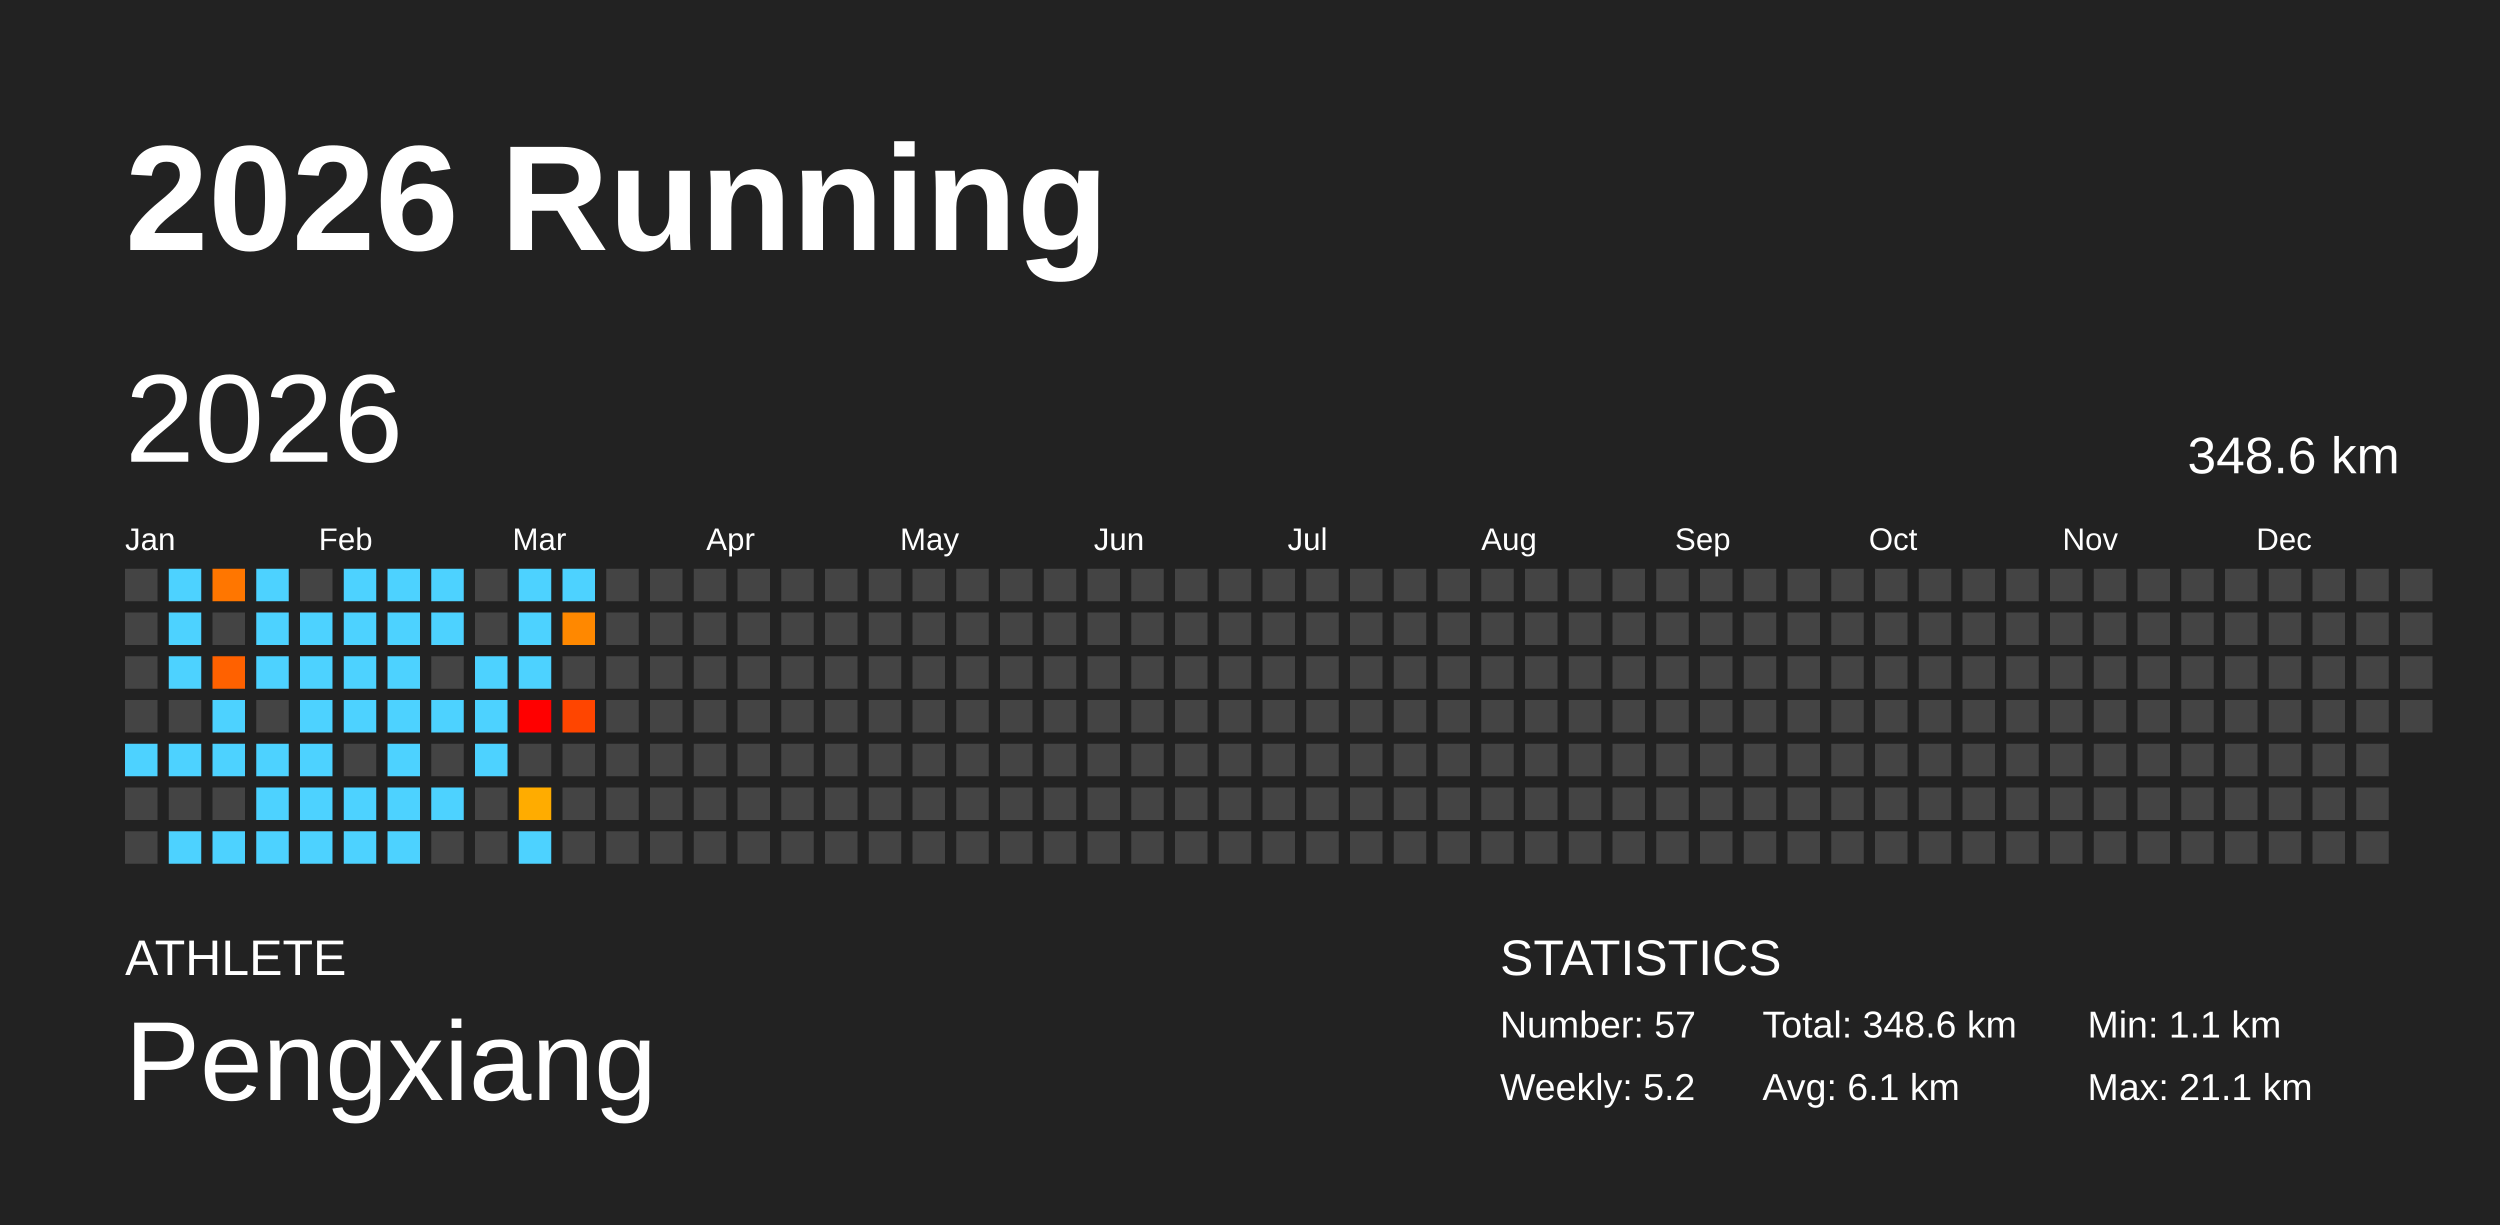
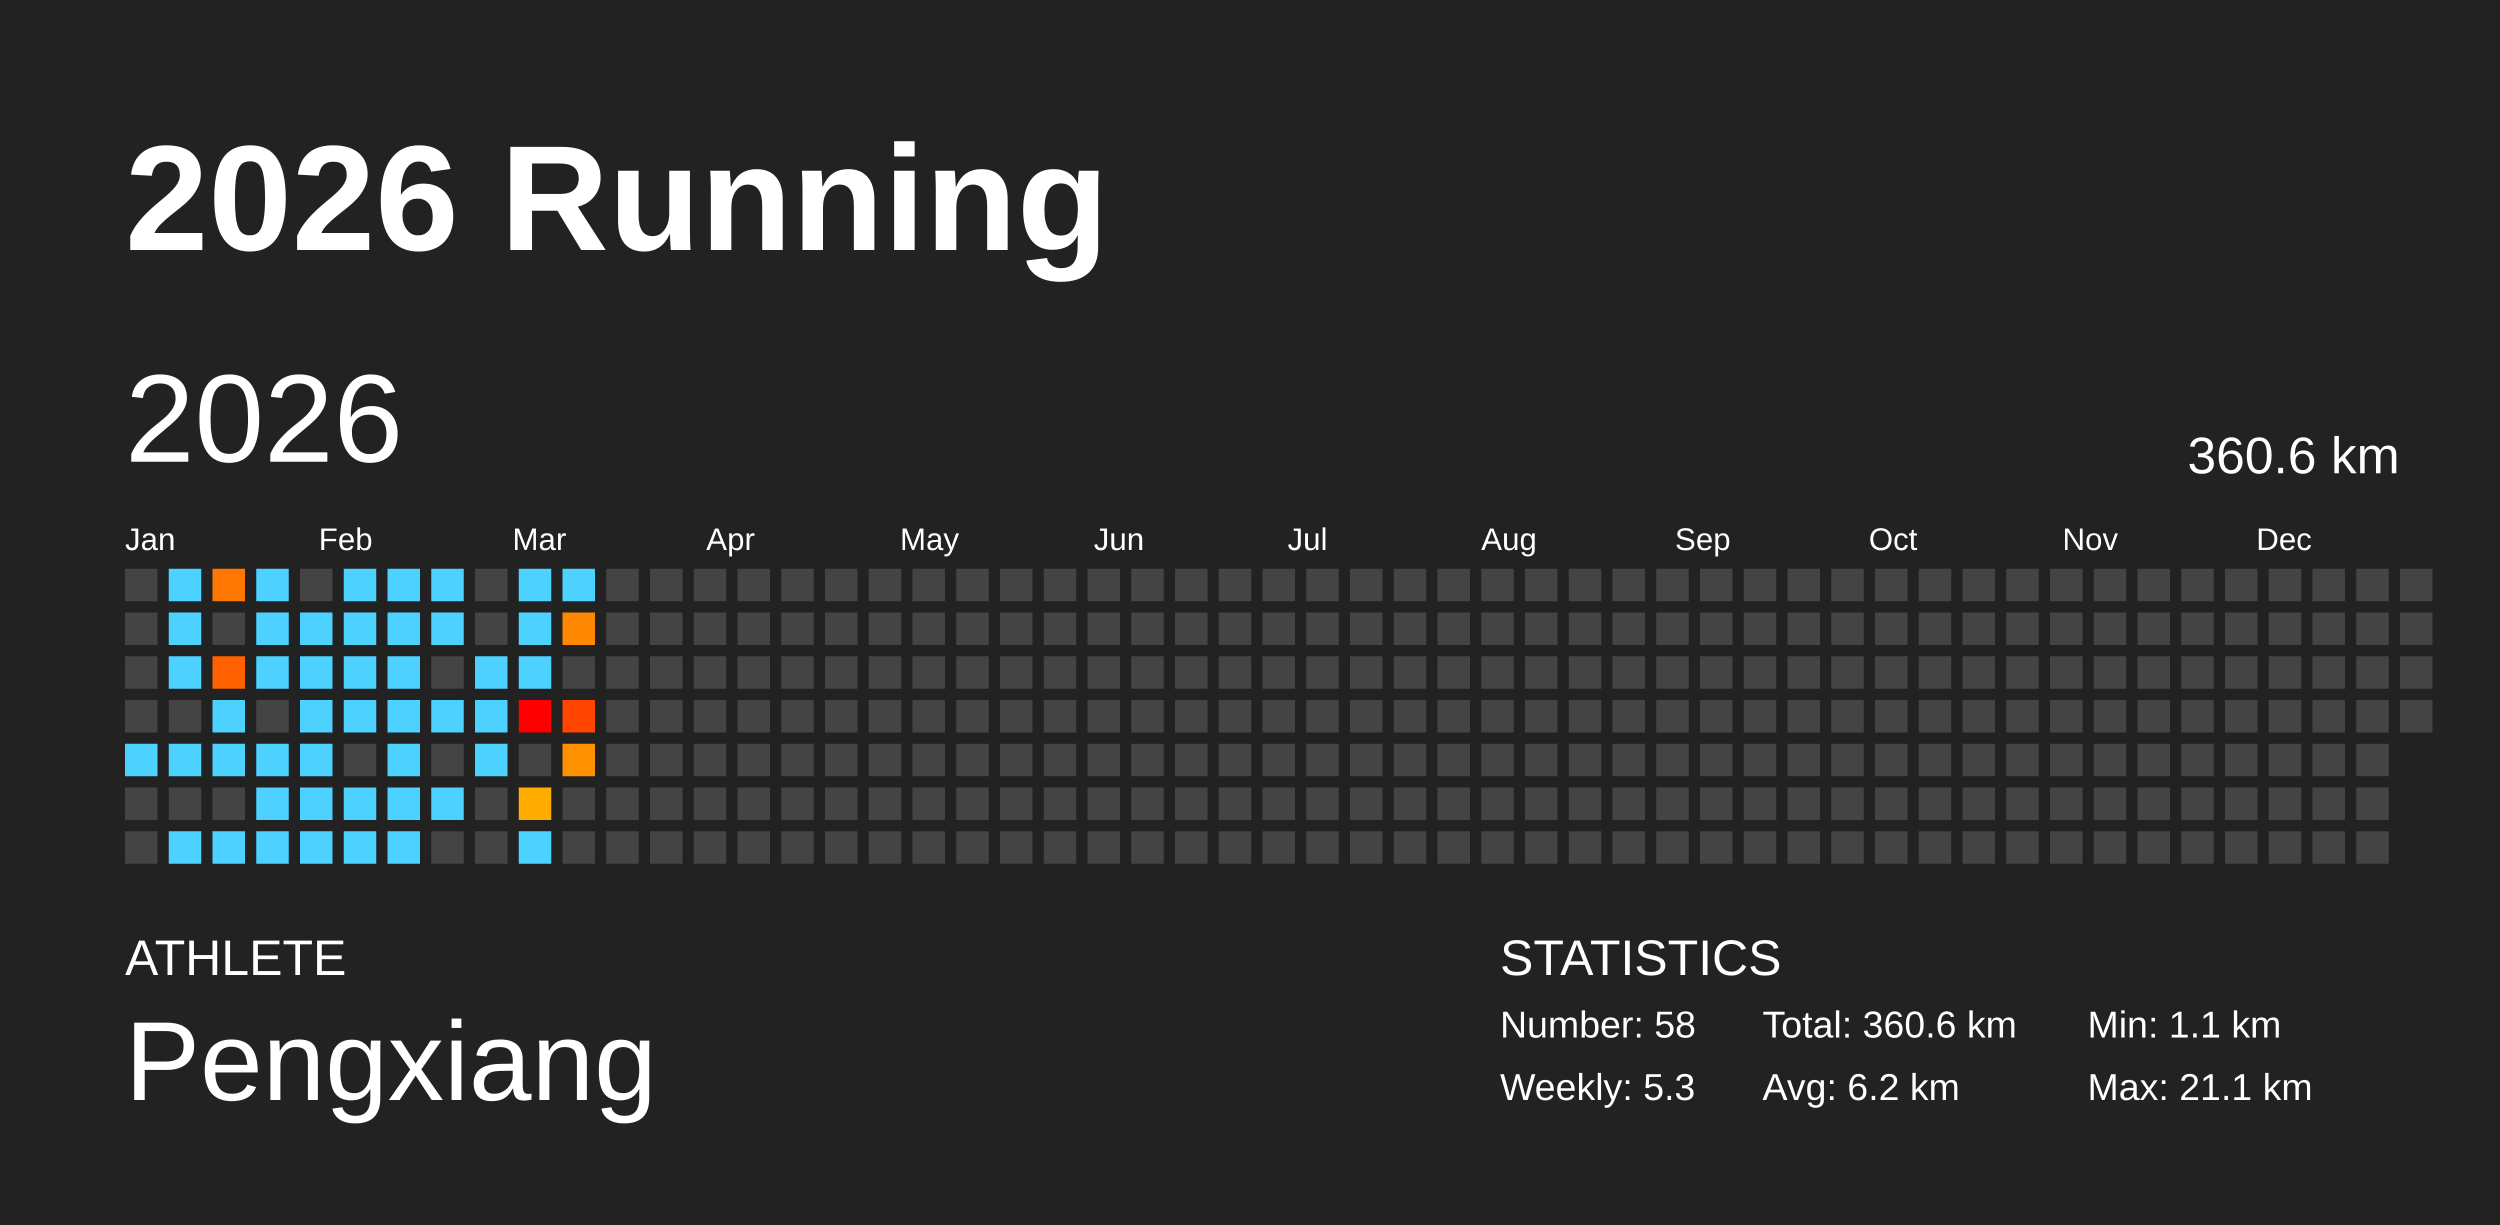
<svg xmlns="http://www.w3.org/2000/svg" baseProfile="full" height="98mm" version="1.1" viewBox="0,0,200,98" width="200mm">
  <defs />
  <rect fill="#222222" height="98" width="200" x="0" y="0" />
  <text fill="#FFFFFF" style="font-size:12px; font-family:Arial; font-weight:bold;" x="10" y="20">2026 Running</text>
  <text fill="#FFFFFF" style="font-size:4px; font-family:Arial" x="10" y="78">ATHLETE</text>
  <text fill="#FFFFFF" style="font-size:9px; font-family:Arial" x="10" y="88">Pengxiang</text>
  <text fill="#FFFFFF" style="font-size:4px; font-family:Arial" x="120" y="78">STATISTICS</text>
-   <text fill="#FFFFFF" style="font-size:3px; font-family:Arial" x="120" y="83">Number: 57</text>
-   <text fill="#FFFFFF" style="font-size:3px; font-family:Arial" x="120" y="88">Weekly: 5.2</text>
-   <text fill="#FFFFFF" style="font-size:3px; font-family:Arial" x="141" y="83">Total: 348.6 km</text>
-   <text fill="#FFFFFF" style="font-size:3px; font-family:Arial" x="141" y="88">Avg: 6.1 km</text>
+   <text fill="#FFFFFF" style="font-size:3px; font-family:Arial" x="120" y="83">Number: 58</text>
+   <text fill="#FFFFFF" style="font-size:3px; font-family:Arial" x="120" y="88">Weekly: 5.3</text>
+   <text fill="#FFFFFF" style="font-size:3px; font-family:Arial" x="141" y="83">Total: 360.6 km</text>
+   <text fill="#FFFFFF" style="font-size:3px; font-family:Arial" x="141" y="88">Avg: 6.2 km</text>
  <text fill="#FFFFFF" style="font-size:3px; font-family:Arial" x="167" y="83">Min: 1.1 km</text>
  <text fill="#FFFFFF" style="font-size:3px; font-family:Arial" x="167" y="88">Max: 21.1 km</text>
  <text dominant-baseline="hanging" fill="#FFFFFF" style="font-size:10.0px; font-family:Arial;" x="10" y="30">2026</text>
-   <text dominant-baseline="hanging" fill="#FFFFFF" style="font-size:4.125px; font-family:Arial;" x="175" y="35">348.6 km</text>
+   <text dominant-baseline="hanging" fill="#FFFFFF" style="font-size:4.125px; font-family:Arial;" x="175" y="35">360.6 km</text>
  <text fill="#FFFFFF" style="font-size:2.5px; font-family:Arial" x="10.0" y="44">Jan</text>
  <text fill="#FFFFFF" style="font-size:2.5px; font-family:Arial" x="25.5" y="44">Feb</text>
  <text fill="#FFFFFF" style="font-size:2.5px; font-family:Arial" x="41.0" y="44">Mar</text>
  <text fill="#FFFFFF" style="font-size:2.5px; font-family:Arial" x="56.5" y="44">Apr</text>
  <text fill="#FFFFFF" style="font-size:2.5px; font-family:Arial" x="72.0" y="44">May</text>
  <text fill="#FFFFFF" style="font-size:2.5px; font-family:Arial" x="87.5" y="44">Jun</text>
  <text fill="#FFFFFF" style="font-size:2.5px; font-family:Arial" x="103.0" y="44">Jul</text>
  <text fill="#FFFFFF" style="font-size:2.5px; font-family:Arial" x="118.5" y="44">Aug</text>
  <text fill="#FFFFFF" style="font-size:2.5px; font-family:Arial" x="134.0" y="44">Sep</text>
  <text fill="#FFFFFF" style="font-size:2.5px; font-family:Arial" x="149.5" y="44">Oct</text>
  <text fill="#FFFFFF" style="font-size:2.5px; font-family:Arial" x="165.0" y="44">Nov</text>
  <text fill="#FFFFFF" style="font-size:2.5px; font-family:Arial" x="180.5" y="44">Dec</text>
  <rect fill="#444444" height="2.6" width="2.6" x="10.0" y="45.5" />
  <rect fill="#444444" height="2.6" width="2.6" x="10.0" y="49.0" />
  <rect fill="#444444" height="2.6" width="2.6" x="10.0" y="52.5" />
  <rect fill="#444444" height="2.6" width="2.6" x="10.0" y="56.0" />
  <rect fill="#4dd2ff" height="2.6" width="2.6" x="10.0" y="59.5" />
  <rect fill="#444444" height="2.6" width="2.6" x="10.0" y="63.0" />
  <rect fill="#444444" height="2.6" width="2.6" x="10.0" y="66.5" />
  <rect fill="#4dd2ff" height="2.6" width="2.6" x="13.5" y="45.5" />
  <rect fill="#4dd2ff" height="2.6" width="2.6" x="13.5" y="49.0" />
  <rect fill="#4dd2ff" height="2.6" width="2.6" x="13.5" y="52.5" />
  <rect fill="#444444" height="2.6" width="2.6" x="13.5" y="56.0" />
  <rect fill="#4dd2ff" height="2.6" width="2.6" x="13.5" y="59.5" />
  <rect fill="#444444" height="2.6" width="2.6" x="13.5" y="63.0" />
  <rect fill="#4dd2ff" height="2.6" width="2.6" x="13.5" y="66.5" />
  <rect fill="#ff7600" height="2.6" width="2.6" x="17.0" y="45.5" />
  <rect fill="#444444" height="2.6" width="2.6" x="17.0" y="49.0" />
  <rect fill="#ff6100" height="2.6" width="2.6" x="17.0" y="52.5" />
  <rect fill="#4dd2ff" height="2.6" width="2.6" x="17.0" y="56.0" />
  <rect fill="#4dd2ff" height="2.6" width="2.6" x="17.0" y="59.5" />
  <rect fill="#444444" height="2.6" width="2.6" x="17.0" y="63.0" />
  <rect fill="#4dd2ff" height="2.6" width="2.6" x="17.0" y="66.5" />
  <rect fill="#4dd2ff" height="2.6" width="2.6" x="20.5" y="45.5" />
  <rect fill="#4dd2ff" height="2.6" width="2.6" x="20.5" y="49.0" />
  <rect fill="#4dd2ff" height="2.6" width="2.6" x="20.5" y="52.5" />
  <rect fill="#444444" height="2.6" width="2.6" x="20.5" y="56.0" />
  <rect fill="#4dd2ff" height="2.6" width="2.6" x="20.5" y="59.5" />
  <rect fill="#4dd2ff" height="2.6" width="2.6" x="20.5" y="63.0" />
  <rect fill="#4dd2ff" height="2.6" width="2.6" x="20.5" y="66.5" />
  <rect fill="#444444" height="2.6" width="2.6" x="24.0" y="45.5" />
  <rect fill="#4dd2ff" height="2.6" width="2.6" x="24.0" y="49.0" />
  <rect fill="#4dd2ff" height="2.6" width="2.6" x="24.0" y="52.5" />
  <rect fill="#4dd2ff" height="2.6" width="2.6" x="24.0" y="56.0" />
  <rect fill="#4dd2ff" height="2.6" width="2.6" x="24.0" y="59.5" />
  <rect fill="#4dd2ff" height="2.6" width="2.6" x="24.0" y="63.0" />
  <rect fill="#4dd2ff" height="2.6" width="2.6" x="24.0" y="66.5" />
  <rect fill="#4dd2ff" height="2.6" width="2.6" x="27.5" y="45.5" />
  <rect fill="#4dd2ff" height="2.6" width="2.6" x="27.5" y="49.0" />
  <rect fill="#4dd2ff" height="2.6" width="2.6" x="27.5" y="52.5" />
  <rect fill="#4dd2ff" height="2.6" width="2.6" x="27.5" y="56.0" />
  <rect fill="#444444" height="2.6" width="2.6" x="27.5" y="59.5" />
  <rect fill="#4dd2ff" height="2.6" width="2.6" x="27.5" y="63.0" />
  <rect fill="#4dd2ff" height="2.6" width="2.6" x="27.5" y="66.5" />
  <rect fill="#4dd2ff" height="2.6" width="2.6" x="31.0" y="45.5" />
  <rect fill="#4dd2ff" height="2.6" width="2.6" x="31.0" y="49.0" />
  <rect fill="#4dd2ff" height="2.6" width="2.6" x="31.0" y="52.5" />
  <rect fill="#4dd2ff" height="2.6" width="2.6" x="31.0" y="56.0" />
  <rect fill="#4dd2ff" height="2.6" width="2.6" x="31.0" y="59.5" />
  <rect fill="#4dd2ff" height="2.6" width="2.6" x="31.0" y="63.0" />
  <rect fill="#4dd2ff" height="2.6" width="2.6" x="31.0" y="66.5" />
  <rect fill="#4dd2ff" height="2.6" width="2.6" x="34.5" y="45.5" />
  <rect fill="#4dd2ff" height="2.6" width="2.6" x="34.5" y="49.0" />
  <rect fill="#444444" height="2.6" width="2.6" x="34.5" y="52.5" />
  <rect fill="#4dd2ff" height="2.6" width="2.6" x="34.5" y="56.0" />
  <rect fill="#444444" height="2.6" width="2.6" x="34.5" y="59.5" />
  <rect fill="#4dd2ff" height="2.6" width="2.6" x="34.5" y="63.0" />
  <rect fill="#444444" height="2.6" width="2.6" x="34.5" y="66.5" />
  <rect fill="#444444" height="2.6" width="2.6" x="38.0" y="45.5" />
  <rect fill="#444444" height="2.6" width="2.6" x="38.0" y="49.0" />
  <rect fill="#4dd2ff" height="2.6" width="2.6" x="38.0" y="52.5" />
  <rect fill="#4dd2ff" height="2.6" width="2.6" x="38.0" y="56.0" />
  <rect fill="#4dd2ff" height="2.6" width="2.6" x="38.0" y="59.5" />
  <rect fill="#444444" height="2.6" width="2.6" x="38.0" y="63.0" />
  <rect fill="#444444" height="2.6" width="2.6" x="38.0" y="66.5" />
  <rect fill="#4dd2ff" height="2.6" width="2.6" x="41.5" y="45.5" />
  <rect fill="#4dd2ff" height="2.6" width="2.6" x="41.5" y="49.0" />
  <rect fill="#4dd2ff" height="2.6" width="2.6" x="41.5" y="52.5" />
  <rect fill="red" height="2.6" width="2.6" x="41.5" y="56.0" />
  <rect fill="#444444" height="2.6" width="2.6" x="41.5" y="59.5" />
  <rect fill="#ffac00" height="2.6" width="2.6" x="41.5" y="63.0" />
  <rect fill="#4dd2ff" height="2.6" width="2.6" x="41.5" y="66.5" />
  <rect fill="#4dd2ff" height="2.6" width="2.6" x="45.0" y="45.5" />
  <rect fill="#ff8800" height="2.6" width="2.6" x="45.0" y="49.0" />
  <rect fill="#444444" height="2.6" width="2.6" x="45.0" y="52.5" />
  <rect fill="#ff4500" height="2.6" width="2.6" x="45.0" y="56.0" />
-   <rect fill="#444444" height="2.6" width="2.6" x="45.0" y="59.5" />
+   <rect fill="#ff9000" height="2.6" width="2.6" x="45.0" y="59.5" />
  <rect fill="#444444" height="2.6" width="2.6" x="45.0" y="63.0" />
  <rect fill="#444444" height="2.6" width="2.6" x="45.0" y="66.5" />
  <rect fill="#444444" height="2.6" width="2.6" x="48.5" y="45.5" />
  <rect fill="#444444" height="2.6" width="2.6" x="48.5" y="49.0" />
  <rect fill="#444444" height="2.6" width="2.6" x="48.5" y="52.5" />
  <rect fill="#444444" height="2.6" width="2.6" x="48.5" y="56.0" />
  <rect fill="#444444" height="2.6" width="2.6" x="48.5" y="59.5" />
  <rect fill="#444444" height="2.6" width="2.6" x="48.5" y="63.0" />
  <rect fill="#444444" height="2.6" width="2.6" x="48.5" y="66.5" />
  <rect fill="#444444" height="2.6" width="2.6" x="52.0" y="45.5" />
  <rect fill="#444444" height="2.6" width="2.6" x="52.0" y="49.0" />
  <rect fill="#444444" height="2.6" width="2.6" x="52.0" y="52.5" />
  <rect fill="#444444" height="2.6" width="2.6" x="52.0" y="56.0" />
  <rect fill="#444444" height="2.6" width="2.6" x="52.0" y="59.5" />
  <rect fill="#444444" height="2.6" width="2.6" x="52.0" y="63.0" />
  <rect fill="#444444" height="2.6" width="2.6" x="52.0" y="66.5" />
  <rect fill="#444444" height="2.6" width="2.6" x="55.5" y="45.5" />
  <rect fill="#444444" height="2.6" width="2.6" x="55.5" y="49.0" />
  <rect fill="#444444" height="2.6" width="2.6" x="55.5" y="52.5" />
  <rect fill="#444444" height="2.6" width="2.6" x="55.5" y="56.0" />
  <rect fill="#444444" height="2.6" width="2.6" x="55.5" y="59.5" />
  <rect fill="#444444" height="2.6" width="2.6" x="55.5" y="63.0" />
  <rect fill="#444444" height="2.6" width="2.6" x="55.5" y="66.5" />
  <rect fill="#444444" height="2.6" width="2.6" x="59.0" y="45.5" />
  <rect fill="#444444" height="2.6" width="2.6" x="59.0" y="49.0" />
  <rect fill="#444444" height="2.6" width="2.6" x="59.0" y="52.5" />
  <rect fill="#444444" height="2.6" width="2.6" x="59.0" y="56.0" />
  <rect fill="#444444" height="2.6" width="2.6" x="59.0" y="59.5" />
  <rect fill="#444444" height="2.6" width="2.6" x="59.0" y="63.0" />
  <rect fill="#444444" height="2.6" width="2.6" x="59.0" y="66.5" />
  <rect fill="#444444" height="2.6" width="2.6" x="62.5" y="45.5" />
  <rect fill="#444444" height="2.6" width="2.6" x="62.5" y="49.0" />
  <rect fill="#444444" height="2.6" width="2.6" x="62.5" y="52.5" />
  <rect fill="#444444" height="2.6" width="2.6" x="62.5" y="56.0" />
  <rect fill="#444444" height="2.6" width="2.6" x="62.5" y="59.5" />
  <rect fill="#444444" height="2.6" width="2.6" x="62.5" y="63.0" />
  <rect fill="#444444" height="2.6" width="2.6" x="62.5" y="66.5" />
  <rect fill="#444444" height="2.6" width="2.6" x="66.0" y="45.5" />
  <rect fill="#444444" height="2.6" width="2.6" x="66.0" y="49.0" />
  <rect fill="#444444" height="2.6" width="2.6" x="66.0" y="52.5" />
  <rect fill="#444444" height="2.6" width="2.6" x="66.0" y="56.0" />
  <rect fill="#444444" height="2.6" width="2.6" x="66.0" y="59.5" />
  <rect fill="#444444" height="2.6" width="2.6" x="66.0" y="63.0" />
  <rect fill="#444444" height="2.6" width="2.6" x="66.0" y="66.5" />
  <rect fill="#444444" height="2.6" width="2.6" x="69.5" y="45.5" />
  <rect fill="#444444" height="2.6" width="2.6" x="69.5" y="49.0" />
  <rect fill="#444444" height="2.6" width="2.6" x="69.5" y="52.5" />
  <rect fill="#444444" height="2.6" width="2.6" x="69.5" y="56.0" />
  <rect fill="#444444" height="2.6" width="2.6" x="69.5" y="59.5" />
  <rect fill="#444444" height="2.6" width="2.6" x="69.5" y="63.0" />
  <rect fill="#444444" height="2.6" width="2.6" x="69.5" y="66.5" />
  <rect fill="#444444" height="2.6" width="2.6" x="73.0" y="45.5" />
  <rect fill="#444444" height="2.6" width="2.6" x="73.0" y="49.0" />
  <rect fill="#444444" height="2.6" width="2.6" x="73.0" y="52.5" />
  <rect fill="#444444" height="2.6" width="2.6" x="73.0" y="56.0" />
  <rect fill="#444444" height="2.6" width="2.6" x="73.0" y="59.5" />
  <rect fill="#444444" height="2.6" width="2.6" x="73.0" y="63.0" />
  <rect fill="#444444" height="2.6" width="2.6" x="73.0" y="66.5" />
  <rect fill="#444444" height="2.6" width="2.6" x="76.5" y="45.5" />
  <rect fill="#444444" height="2.6" width="2.6" x="76.5" y="49.0" />
  <rect fill="#444444" height="2.6" width="2.6" x="76.5" y="52.5" />
  <rect fill="#444444" height="2.6" width="2.6" x="76.5" y="56.0" />
  <rect fill="#444444" height="2.6" width="2.6" x="76.5" y="59.5" />
  <rect fill="#444444" height="2.6" width="2.6" x="76.5" y="63.0" />
  <rect fill="#444444" height="2.6" width="2.6" x="76.5" y="66.5" />
  <rect fill="#444444" height="2.6" width="2.6" x="80.0" y="45.5" />
  <rect fill="#444444" height="2.6" width="2.6" x="80.0" y="49.0" />
  <rect fill="#444444" height="2.6" width="2.6" x="80.0" y="52.5" />
  <rect fill="#444444" height="2.6" width="2.6" x="80.0" y="56.0" />
  <rect fill="#444444" height="2.6" width="2.6" x="80.0" y="59.5" />
  <rect fill="#444444" height="2.6" width="2.6" x="80.0" y="63.0" />
  <rect fill="#444444" height="2.6" width="2.6" x="80.0" y="66.5" />
  <rect fill="#444444" height="2.6" width="2.6" x="83.5" y="45.5" />
  <rect fill="#444444" height="2.6" width="2.6" x="83.5" y="49.0" />
  <rect fill="#444444" height="2.6" width="2.6" x="83.5" y="52.5" />
  <rect fill="#444444" height="2.6" width="2.6" x="83.5" y="56.0" />
  <rect fill="#444444" height="2.6" width="2.6" x="83.5" y="59.5" />
  <rect fill="#444444" height="2.6" width="2.6" x="83.5" y="63.0" />
  <rect fill="#444444" height="2.6" width="2.6" x="83.5" y="66.5" />
  <rect fill="#444444" height="2.6" width="2.6" x="87.0" y="45.5" />
  <rect fill="#444444" height="2.6" width="2.6" x="87.0" y="49.0" />
  <rect fill="#444444" height="2.6" width="2.6" x="87.0" y="52.5" />
  <rect fill="#444444" height="2.6" width="2.6" x="87.0" y="56.0" />
  <rect fill="#444444" height="2.6" width="2.6" x="87.0" y="59.5" />
  <rect fill="#444444" height="2.6" width="2.6" x="87.0" y="63.0" />
  <rect fill="#444444" height="2.6" width="2.6" x="87.0" y="66.5" />
  <rect fill="#444444" height="2.6" width="2.6" x="90.5" y="45.5" />
  <rect fill="#444444" height="2.6" width="2.6" x="90.5" y="49.0" />
  <rect fill="#444444" height="2.6" width="2.6" x="90.5" y="52.5" />
  <rect fill="#444444" height="2.6" width="2.6" x="90.5" y="56.0" />
  <rect fill="#444444" height="2.6" width="2.6" x="90.5" y="59.5" />
  <rect fill="#444444" height="2.6" width="2.6" x="90.5" y="63.0" />
  <rect fill="#444444" height="2.6" width="2.6" x="90.5" y="66.5" />
  <rect fill="#444444" height="2.6" width="2.6" x="94.0" y="45.5" />
  <rect fill="#444444" height="2.6" width="2.6" x="94.0" y="49.0" />
  <rect fill="#444444" height="2.6" width="2.6" x="94.0" y="52.5" />
  <rect fill="#444444" height="2.6" width="2.6" x="94.0" y="56.0" />
  <rect fill="#444444" height="2.6" width="2.6" x="94.0" y="59.5" />
  <rect fill="#444444" height="2.6" width="2.6" x="94.0" y="63.0" />
  <rect fill="#444444" height="2.6" width="2.6" x="94.0" y="66.5" />
  <rect fill="#444444" height="2.6" width="2.6" x="97.5" y="45.5" />
  <rect fill="#444444" height="2.6" width="2.6" x="97.5" y="49.0" />
  <rect fill="#444444" height="2.6" width="2.6" x="97.5" y="52.5" />
  <rect fill="#444444" height="2.6" width="2.6" x="97.5" y="56.0" />
  <rect fill="#444444" height="2.6" width="2.6" x="97.5" y="59.5" />
  <rect fill="#444444" height="2.6" width="2.6" x="97.5" y="63.0" />
  <rect fill="#444444" height="2.6" width="2.6" x="97.5" y="66.5" />
  <rect fill="#444444" height="2.6" width="2.6" x="101.0" y="45.5" />
  <rect fill="#444444" height="2.6" width="2.6" x="101.0" y="49.0" />
  <rect fill="#444444" height="2.6" width="2.6" x="101.0" y="52.5" />
  <rect fill="#444444" height="2.6" width="2.6" x="101.0" y="56.0" />
  <rect fill="#444444" height="2.6" width="2.6" x="101.0" y="59.5" />
  <rect fill="#444444" height="2.6" width="2.6" x="101.0" y="63.0" />
  <rect fill="#444444" height="2.6" width="2.6" x="101.0" y="66.5" />
  <rect fill="#444444" height="2.6" width="2.6" x="104.5" y="45.5" />
  <rect fill="#444444" height="2.6" width="2.6" x="104.5" y="49.0" />
  <rect fill="#444444" height="2.6" width="2.6" x="104.5" y="52.5" />
  <rect fill="#444444" height="2.6" width="2.6" x="104.5" y="56.0" />
  <rect fill="#444444" height="2.6" width="2.6" x="104.5" y="59.5" />
  <rect fill="#444444" height="2.6" width="2.6" x="104.5" y="63.0" />
  <rect fill="#444444" height="2.6" width="2.6" x="104.5" y="66.5" />
  <rect fill="#444444" height="2.6" width="2.6" x="108.0" y="45.5" />
  <rect fill="#444444" height="2.6" width="2.6" x="108.0" y="49.0" />
  <rect fill="#444444" height="2.6" width="2.6" x="108.0" y="52.5" />
  <rect fill="#444444" height="2.6" width="2.6" x="108.0" y="56.0" />
  <rect fill="#444444" height="2.6" width="2.6" x="108.0" y="59.5" />
  <rect fill="#444444" height="2.6" width="2.6" x="108.0" y="63.0" />
  <rect fill="#444444" height="2.6" width="2.6" x="108.0" y="66.5" />
  <rect fill="#444444" height="2.6" width="2.6" x="111.5" y="45.5" />
  <rect fill="#444444" height="2.6" width="2.6" x="111.5" y="49.0" />
  <rect fill="#444444" height="2.6" width="2.6" x="111.5" y="52.5" />
  <rect fill="#444444" height="2.6" width="2.6" x="111.5" y="56.0" />
  <rect fill="#444444" height="2.6" width="2.6" x="111.5" y="59.5" />
  <rect fill="#444444" height="2.6" width="2.6" x="111.5" y="63.0" />
  <rect fill="#444444" height="2.6" width="2.6" x="111.5" y="66.5" />
  <rect fill="#444444" height="2.6" width="2.6" x="115.0" y="45.5" />
  <rect fill="#444444" height="2.6" width="2.6" x="115.0" y="49.0" />
  <rect fill="#444444" height="2.6" width="2.6" x="115.0" y="52.5" />
  <rect fill="#444444" height="2.6" width="2.6" x="115.0" y="56.0" />
  <rect fill="#444444" height="2.6" width="2.6" x="115.0" y="59.5" />
  <rect fill="#444444" height="2.6" width="2.6" x="115.0" y="63.0" />
  <rect fill="#444444" height="2.6" width="2.6" x="115.0" y="66.5" />
  <rect fill="#444444" height="2.6" width="2.6" x="118.5" y="45.5" />
  <rect fill="#444444" height="2.6" width="2.6" x="118.5" y="49.0" />
  <rect fill="#444444" height="2.6" width="2.6" x="118.5" y="52.5" />
  <rect fill="#444444" height="2.6" width="2.6" x="118.5" y="56.0" />
  <rect fill="#444444" height="2.6" width="2.6" x="118.5" y="59.5" />
  <rect fill="#444444" height="2.6" width="2.6" x="118.5" y="63.0" />
  <rect fill="#444444" height="2.6" width="2.6" x="118.5" y="66.5" />
  <rect fill="#444444" height="2.6" width="2.6" x="122.0" y="45.5" />
  <rect fill="#444444" height="2.6" width="2.6" x="122.0" y="49.0" />
  <rect fill="#444444" height="2.6" width="2.6" x="122.0" y="52.5" />
  <rect fill="#444444" height="2.6" width="2.6" x="122.0" y="56.0" />
  <rect fill="#444444" height="2.6" width="2.6" x="122.0" y="59.5" />
  <rect fill="#444444" height="2.6" width="2.6" x="122.0" y="63.0" />
  <rect fill="#444444" height="2.6" width="2.6" x="122.0" y="66.5" />
  <rect fill="#444444" height="2.6" width="2.6" x="125.5" y="45.5" />
  <rect fill="#444444" height="2.6" width="2.6" x="125.5" y="49.0" />
  <rect fill="#444444" height="2.6" width="2.6" x="125.5" y="52.5" />
  <rect fill="#444444" height="2.6" width="2.6" x="125.5" y="56.0" />
  <rect fill="#444444" height="2.6" width="2.6" x="125.5" y="59.5" />
  <rect fill="#444444" height="2.6" width="2.6" x="125.5" y="63.0" />
  <rect fill="#444444" height="2.6" width="2.6" x="125.5" y="66.5" />
  <rect fill="#444444" height="2.6" width="2.6" x="129.0" y="45.5" />
  <rect fill="#444444" height="2.6" width="2.6" x="129.0" y="49.0" />
  <rect fill="#444444" height="2.6" width="2.6" x="129.0" y="52.5" />
  <rect fill="#444444" height="2.6" width="2.6" x="129.0" y="56.0" />
  <rect fill="#444444" height="2.6" width="2.6" x="129.0" y="59.5" />
  <rect fill="#444444" height="2.6" width="2.6" x="129.0" y="63.0" />
  <rect fill="#444444" height="2.6" width="2.6" x="129.0" y="66.5" />
  <rect fill="#444444" height="2.6" width="2.6" x="132.5" y="45.5" />
  <rect fill="#444444" height="2.6" width="2.6" x="132.5" y="49.0" />
  <rect fill="#444444" height="2.6" width="2.6" x="132.5" y="52.5" />
  <rect fill="#444444" height="2.6" width="2.6" x="132.5" y="56.0" />
  <rect fill="#444444" height="2.6" width="2.6" x="132.5" y="59.5" />
  <rect fill="#444444" height="2.6" width="2.6" x="132.5" y="63.0" />
  <rect fill="#444444" height="2.6" width="2.6" x="132.5" y="66.5" />
  <rect fill="#444444" height="2.6" width="2.6" x="136.0" y="45.5" />
  <rect fill="#444444" height="2.6" width="2.6" x="136.0" y="49.0" />
  <rect fill="#444444" height="2.6" width="2.6" x="136.0" y="52.5" />
  <rect fill="#444444" height="2.6" width="2.6" x="136.0" y="56.0" />
  <rect fill="#444444" height="2.6" width="2.6" x="136.0" y="59.5" />
  <rect fill="#444444" height="2.6" width="2.6" x="136.0" y="63.0" />
  <rect fill="#444444" height="2.6" width="2.6" x="136.0" y="66.5" />
  <rect fill="#444444" height="2.6" width="2.6" x="139.5" y="45.5" />
  <rect fill="#444444" height="2.6" width="2.6" x="139.5" y="49.0" />
  <rect fill="#444444" height="2.6" width="2.6" x="139.5" y="52.5" />
  <rect fill="#444444" height="2.6" width="2.6" x="139.5" y="56.0" />
  <rect fill="#444444" height="2.6" width="2.6" x="139.5" y="59.5" />
  <rect fill="#444444" height="2.6" width="2.6" x="139.5" y="63.0" />
  <rect fill="#444444" height="2.6" width="2.6" x="139.5" y="66.5" />
  <rect fill="#444444" height="2.6" width="2.6" x="143.0" y="45.5" />
  <rect fill="#444444" height="2.6" width="2.6" x="143.0" y="49.0" />
  <rect fill="#444444" height="2.6" width="2.6" x="143.0" y="52.5" />
  <rect fill="#444444" height="2.6" width="2.6" x="143.0" y="56.0" />
  <rect fill="#444444" height="2.6" width="2.6" x="143.0" y="59.5" />
  <rect fill="#444444" height="2.6" width="2.6" x="143.0" y="63.0" />
  <rect fill="#444444" height="2.6" width="2.6" x="143.0" y="66.5" />
  <rect fill="#444444" height="2.6" width="2.6" x="146.5" y="45.5" />
  <rect fill="#444444" height="2.6" width="2.6" x="146.5" y="49.0" />
  <rect fill="#444444" height="2.6" width="2.6" x="146.5" y="52.5" />
  <rect fill="#444444" height="2.6" width="2.6" x="146.5" y="56.0" />
  <rect fill="#444444" height="2.6" width="2.6" x="146.5" y="59.5" />
  <rect fill="#444444" height="2.6" width="2.6" x="146.5" y="63.0" />
  <rect fill="#444444" height="2.6" width="2.6" x="146.5" y="66.5" />
  <rect fill="#444444" height="2.6" width="2.6" x="150.0" y="45.5" />
  <rect fill="#444444" height="2.6" width="2.6" x="150.0" y="49.0" />
  <rect fill="#444444" height="2.6" width="2.6" x="150.0" y="52.5" />
  <rect fill="#444444" height="2.6" width="2.6" x="150.0" y="56.0" />
  <rect fill="#444444" height="2.6" width="2.6" x="150.0" y="59.5" />
  <rect fill="#444444" height="2.6" width="2.6" x="150.0" y="63.0" />
  <rect fill="#444444" height="2.6" width="2.6" x="150.0" y="66.5" />
  <rect fill="#444444" height="2.6" width="2.6" x="153.5" y="45.5" />
  <rect fill="#444444" height="2.6" width="2.6" x="153.5" y="49.0" />
  <rect fill="#444444" height="2.6" width="2.6" x="153.5" y="52.5" />
  <rect fill="#444444" height="2.6" width="2.6" x="153.5" y="56.0" />
  <rect fill="#444444" height="2.6" width="2.6" x="153.5" y="59.5" />
  <rect fill="#444444" height="2.6" width="2.6" x="153.5" y="63.0" />
  <rect fill="#444444" height="2.6" width="2.6" x="153.5" y="66.5" />
  <rect fill="#444444" height="2.6" width="2.6" x="157.0" y="45.5" />
  <rect fill="#444444" height="2.6" width="2.6" x="157.0" y="49.0" />
  <rect fill="#444444" height="2.6" width="2.6" x="157.0" y="52.5" />
  <rect fill="#444444" height="2.6" width="2.6" x="157.0" y="56.0" />
  <rect fill="#444444" height="2.6" width="2.6" x="157.0" y="59.5" />
  <rect fill="#444444" height="2.6" width="2.6" x="157.0" y="63.0" />
  <rect fill="#444444" height="2.6" width="2.6" x="157.0" y="66.5" />
  <rect fill="#444444" height="2.6" width="2.6" x="160.5" y="45.5" />
  <rect fill="#444444" height="2.6" width="2.6" x="160.5" y="49.0" />
  <rect fill="#444444" height="2.6" width="2.6" x="160.5" y="52.5" />
  <rect fill="#444444" height="2.6" width="2.6" x="160.5" y="56.0" />
  <rect fill="#444444" height="2.6" width="2.6" x="160.5" y="59.5" />
  <rect fill="#444444" height="2.6" width="2.6" x="160.5" y="63.0" />
  <rect fill="#444444" height="2.6" width="2.6" x="160.5" y="66.5" />
  <rect fill="#444444" height="2.6" width="2.6" x="164.0" y="45.5" />
  <rect fill="#444444" height="2.6" width="2.6" x="164.0" y="49.0" />
  <rect fill="#444444" height="2.6" width="2.6" x="164.0" y="52.5" />
  <rect fill="#444444" height="2.6" width="2.6" x="164.0" y="56.0" />
  <rect fill="#444444" height="2.6" width="2.6" x="164.0" y="59.5" />
  <rect fill="#444444" height="2.6" width="2.6" x="164.0" y="63.0" />
  <rect fill="#444444" height="2.6" width="2.6" x="164.0" y="66.5" />
  <rect fill="#444444" height="2.6" width="2.6" x="167.5" y="45.5" />
  <rect fill="#444444" height="2.6" width="2.6" x="167.5" y="49.0" />
  <rect fill="#444444" height="2.6" width="2.6" x="167.5" y="52.5" />
  <rect fill="#444444" height="2.6" width="2.6" x="167.5" y="56.0" />
  <rect fill="#444444" height="2.6" width="2.6" x="167.5" y="59.5" />
  <rect fill="#444444" height="2.6" width="2.6" x="167.5" y="63.0" />
  <rect fill="#444444" height="2.6" width="2.6" x="167.5" y="66.5" />
  <rect fill="#444444" height="2.6" width="2.6" x="171.0" y="45.5" />
  <rect fill="#444444" height="2.6" width="2.6" x="171.0" y="49.0" />
  <rect fill="#444444" height="2.6" width="2.6" x="171.0" y="52.5" />
  <rect fill="#444444" height="2.6" width="2.6" x="171.0" y="56.0" />
  <rect fill="#444444" height="2.6" width="2.6" x="171.0" y="59.5" />
  <rect fill="#444444" height="2.6" width="2.6" x="171.0" y="63.0" />
  <rect fill="#444444" height="2.6" width="2.6" x="171.0" y="66.5" />
  <rect fill="#444444" height="2.6" width="2.6" x="174.5" y="45.5" />
  <rect fill="#444444" height="2.6" width="2.6" x="174.5" y="49.0" />
  <rect fill="#444444" height="2.6" width="2.6" x="174.5" y="52.5" />
  <rect fill="#444444" height="2.6" width="2.6" x="174.5" y="56.0" />
  <rect fill="#444444" height="2.6" width="2.6" x="174.5" y="59.5" />
  <rect fill="#444444" height="2.6" width="2.6" x="174.5" y="63.0" />
  <rect fill="#444444" height="2.6" width="2.6" x="174.5" y="66.5" />
  <rect fill="#444444" height="2.6" width="2.6" x="178.0" y="45.5" />
  <rect fill="#444444" height="2.6" width="2.6" x="178.0" y="49.0" />
  <rect fill="#444444" height="2.6" width="2.6" x="178.0" y="52.5" />
  <rect fill="#444444" height="2.6" width="2.6" x="178.0" y="56.0" />
  <rect fill="#444444" height="2.6" width="2.6" x="178.0" y="59.5" />
  <rect fill="#444444" height="2.6" width="2.6" x="178.0" y="63.0" />
  <rect fill="#444444" height="2.6" width="2.6" x="178.0" y="66.5" />
  <rect fill="#444444" height="2.6" width="2.6" x="181.5" y="45.5" />
  <rect fill="#444444" height="2.6" width="2.6" x="181.5" y="49.0" />
  <rect fill="#444444" height="2.6" width="2.6" x="181.5" y="52.5" />
  <rect fill="#444444" height="2.6" width="2.6" x="181.5" y="56.0" />
  <rect fill="#444444" height="2.6" width="2.6" x="181.5" y="59.5" />
  <rect fill="#444444" height="2.6" width="2.6" x="181.5" y="63.0" />
  <rect fill="#444444" height="2.6" width="2.6" x="181.5" y="66.5" />
  <rect fill="#444444" height="2.6" width="2.6" x="185.0" y="45.5" />
  <rect fill="#444444" height="2.6" width="2.6" x="185.0" y="49.0" />
  <rect fill="#444444" height="2.6" width="2.6" x="185.0" y="52.5" />
  <rect fill="#444444" height="2.6" width="2.6" x="185.0" y="56.0" />
  <rect fill="#444444" height="2.6" width="2.6" x="185.0" y="59.5" />
  <rect fill="#444444" height="2.6" width="2.6" x="185.0" y="63.0" />
  <rect fill="#444444" height="2.6" width="2.6" x="185.0" y="66.5" />
  <rect fill="#444444" height="2.6" width="2.6" x="188.5" y="45.5" />
  <rect fill="#444444" height="2.6" width="2.6" x="188.5" y="49.0" />
  <rect fill="#444444" height="2.6" width="2.6" x="188.5" y="52.5" />
  <rect fill="#444444" height="2.6" width="2.6" x="188.5" y="56.0" />
  <rect fill="#444444" height="2.6" width="2.6" x="188.5" y="59.5" />
  <rect fill="#444444" height="2.6" width="2.6" x="188.5" y="63.0" />
  <rect fill="#444444" height="2.6" width="2.6" x="188.5" y="66.5" />
  <rect fill="#444444" height="2.6" width="2.6" x="192.0" y="45.5" />
  <rect fill="#444444" height="2.6" width="2.6" x="192.0" y="49.0" />
  <rect fill="#444444" height="2.6" width="2.6" x="192.0" y="52.5" />
  <rect fill="#444444" height="2.6" width="2.6" x="192.0" y="56.0" />
</svg>
